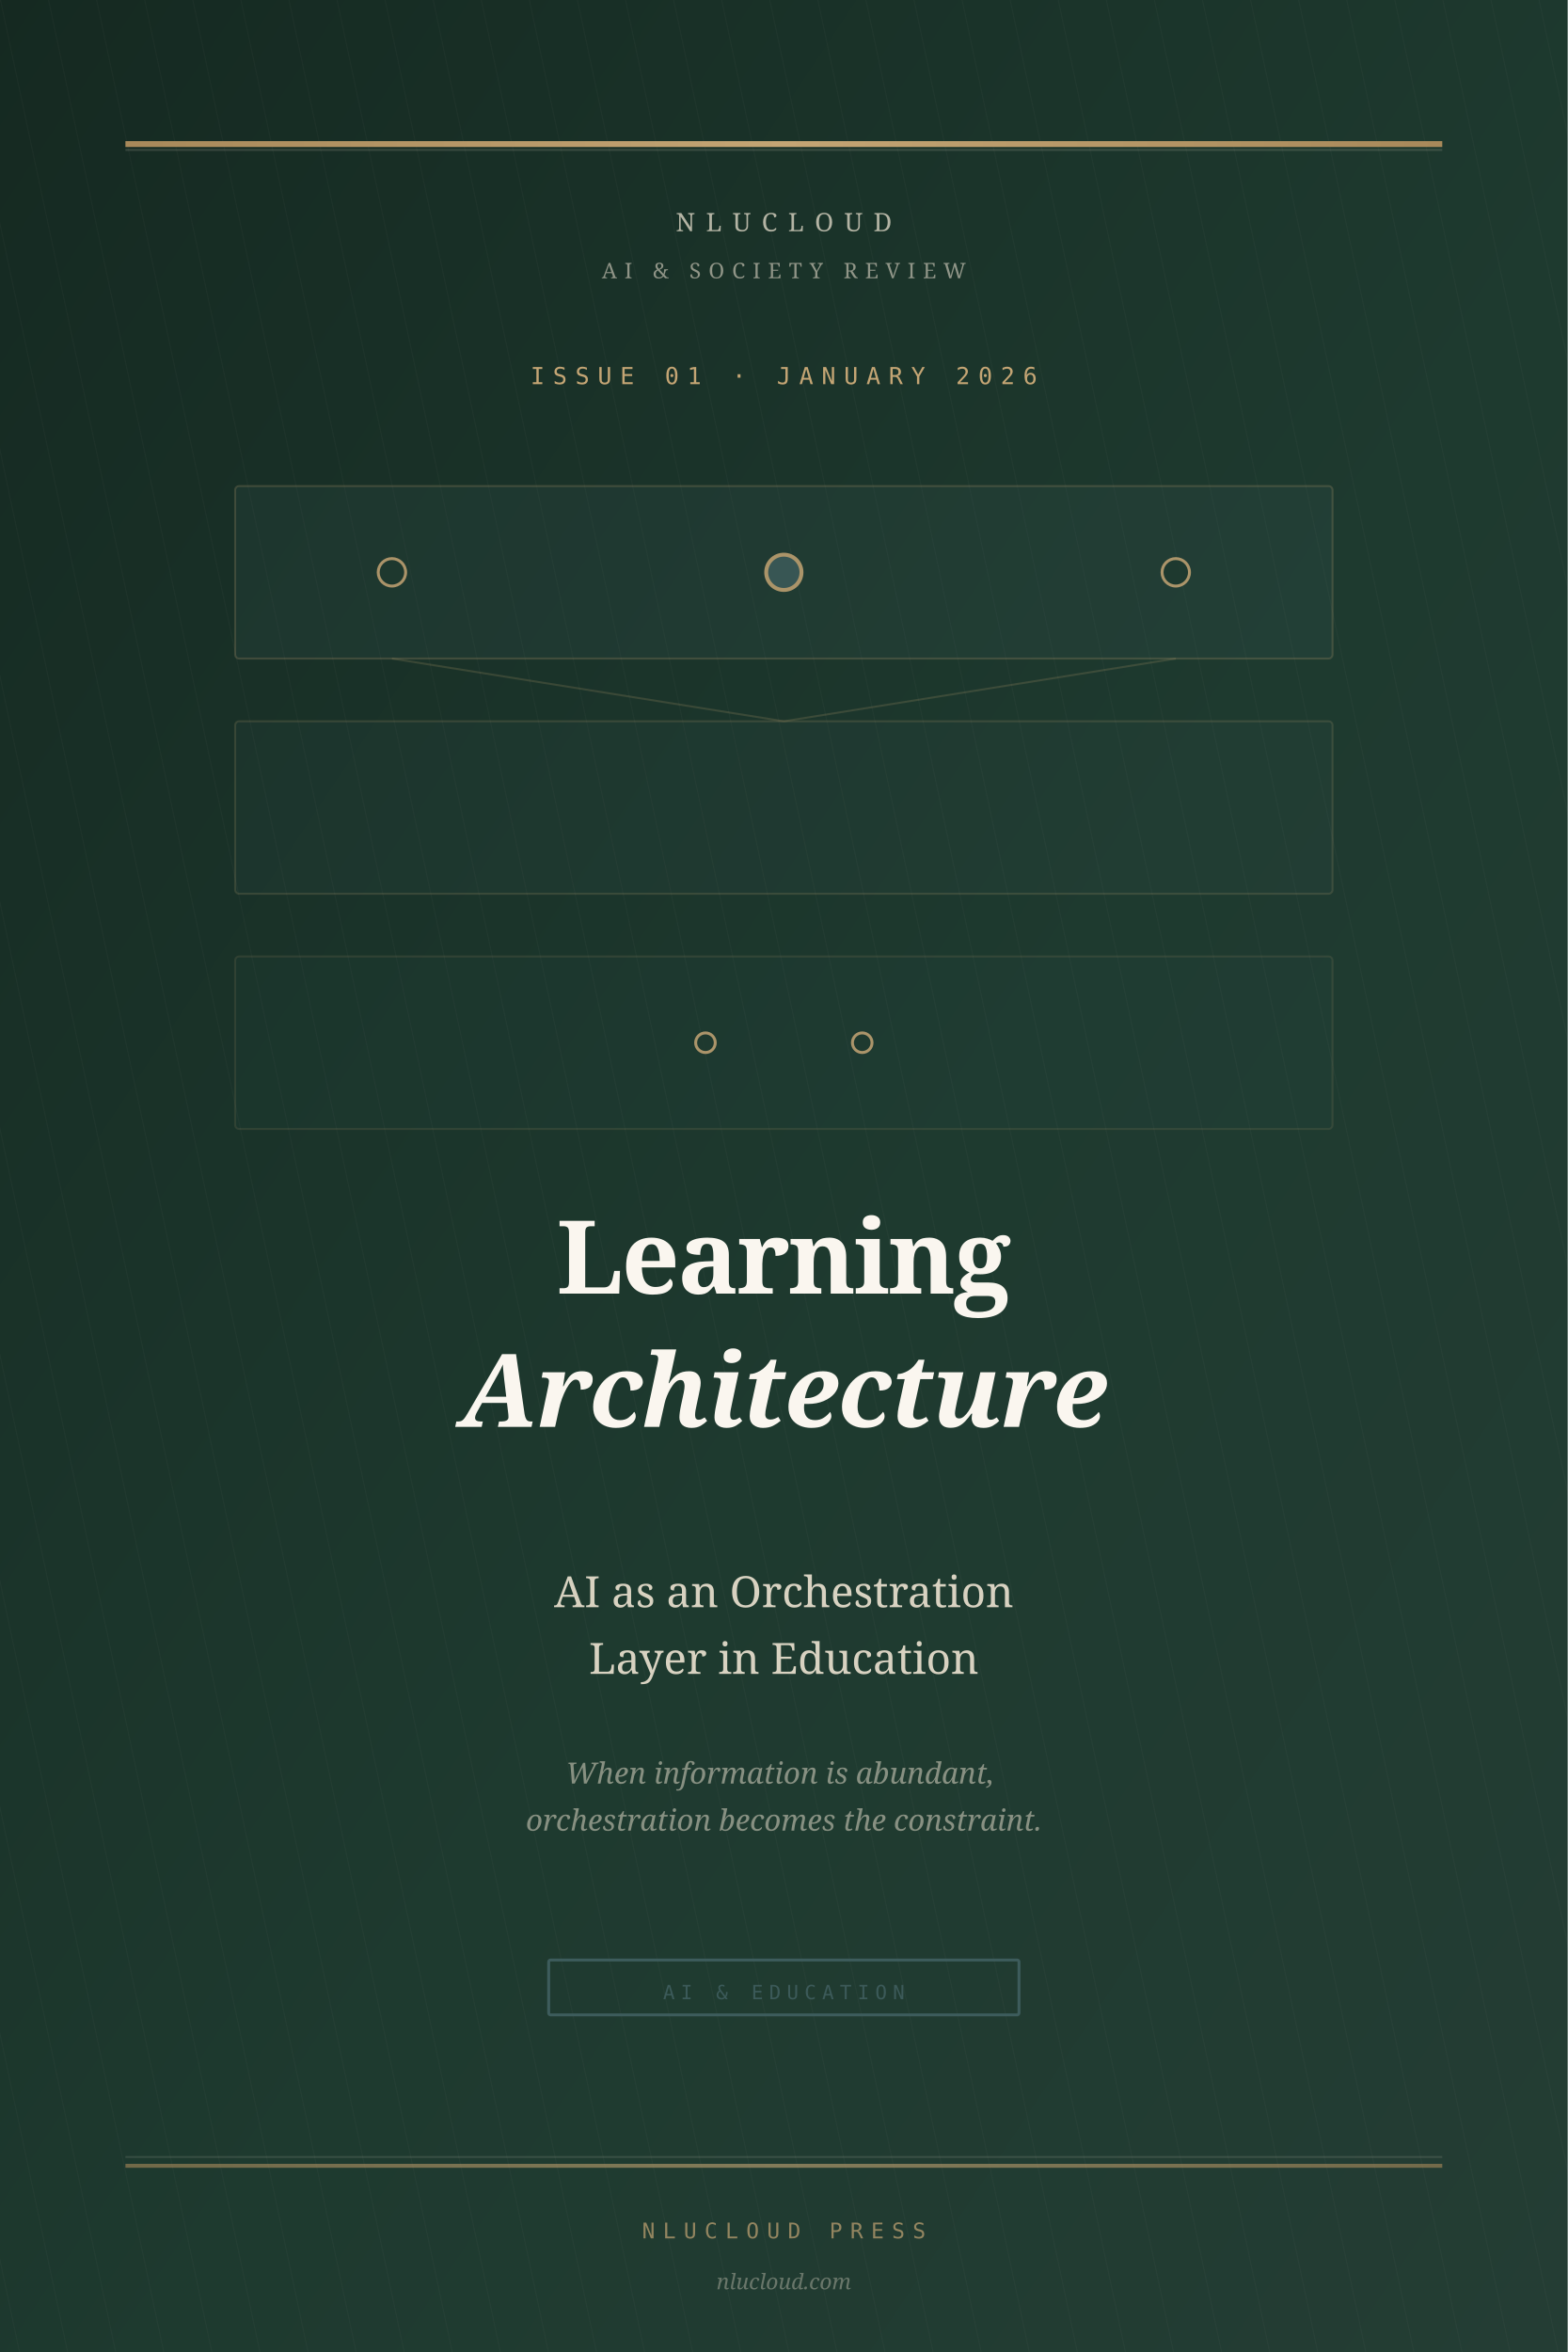
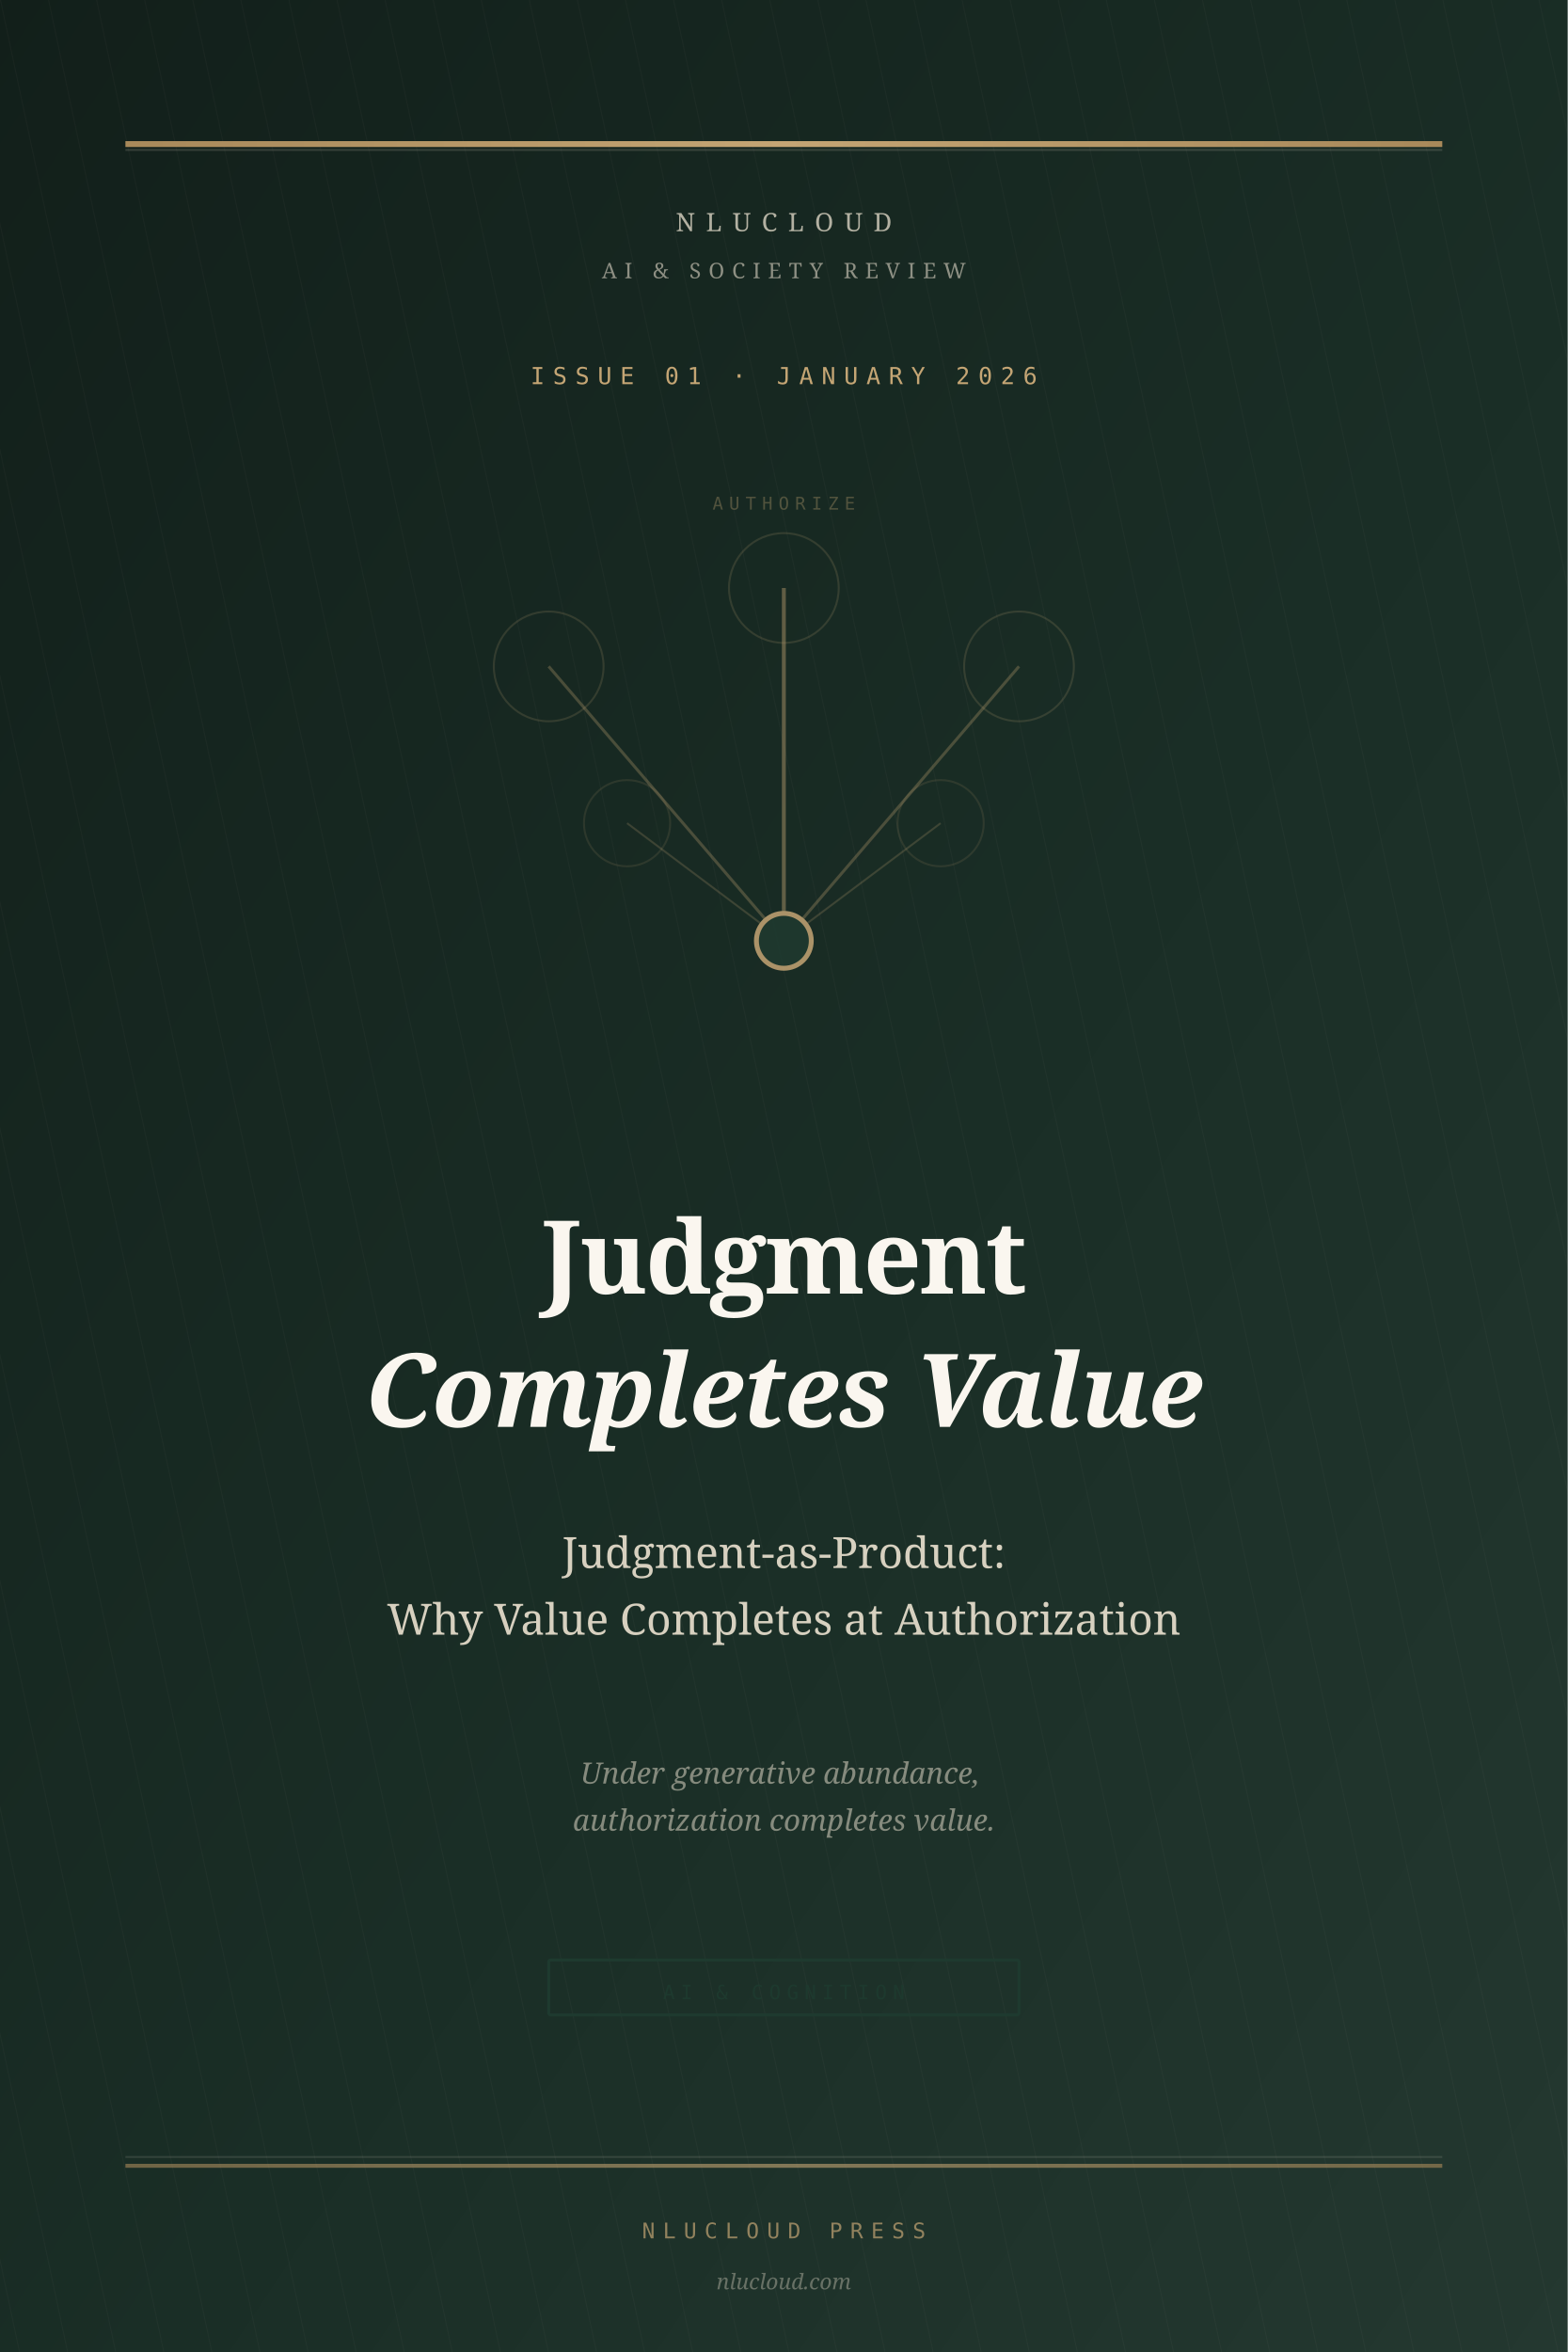
<svg xmlns="http://www.w3.org/2000/svg" viewBox="0 0 800 1200" role="img" aria-labelledby="coverTitle01">
  <defs>
    <linearGradient id="bg01" x1="0%" y1="0%" x2="100%" y2="100%">
-       <stop offset="0%" stop-color="#152921" />
-       <stop offset="55%" stop-color="#1E3A2F" />
-       <stop offset="100%" stop-color="#243D34" />
+       <stop offset="0%" stop-color="#121F1A" />
+       <stop offset="55%" stop-color="#1A2E26" />
+       <stop offset="100%" stop-color="#243830" />
    </linearGradient>
    <linearGradient id="gold01" x1="0%" y1="0%" x2="100%" y2="0%">
      <stop offset="0%" stop-color="#A8895A" />
      <stop offset="50%" stop-color="#C4A574" />
      <stop offset="100%" stop-color="#A8895A" />
    </linearGradient>
    <pattern id="weave01" width="24" height="24" patternUnits="userSpaceOnUse" patternTransform="rotate(-12)">
      <line x1="0" y1="0" x2="0" y2="24" stroke="#F0E6D4" stroke-opacity="0.03" stroke-width="1" />
    </pattern>
  </defs>
  <rect width="800" height="1200" fill="url(#bg01)" />
  <rect width="800" height="1200" fill="url(#weave01)" />
  <rect x="64" y="72" width="672" height="3" fill="url(#gold01)" />
  <rect x="64" y="76" width="672" height="1" fill="#F0E6D4" fill-opacity="0.15" />
  <text x="400" y="118" text-anchor="middle" fill="#F0E6D4" fill-opacity="0.72" font-family="Georgia, serif" font-size="13" letter-spacing="5.5">NLUCLOUD</text>
  <text x="400" y="142" text-anchor="middle" fill="#F0E6D4" fill-opacity="0.55" font-family="Georgia, serif" font-size="11" letter-spacing="3.8">AI &amp; SOCIETY REVIEW</text>
  <text x="400" y="196" text-anchor="middle" fill="#C4A574" font-family="monospace" font-size="12" letter-spacing="4.2">ISSUE 01 · JANUARY 2026</text>
  <g opacity="0.85">
-     <rect x="120" y="248" width="560" height="88" rx="2" fill="#3D5C5C" fill-opacity="0.18" stroke="#C4A574" stroke-opacity="0.25" stroke-width="1" />
-     <rect x="120" y="368" width="560" height="88" rx="2" fill="#3D5C5C" fill-opacity="0.12" stroke="#C4A574" stroke-opacity="0.2" stroke-width="1" />
-     <rect x="120" y="488" width="560" height="88" rx="2" fill="#3D5C5C" fill-opacity="0.08" stroke="#C4A574" stroke-opacity="0.15" stroke-width="1" />
-     <path d="M 200 336 L 400 368 L 600 336" fill="none" stroke="#C4A574" stroke-opacity="0.22" stroke-width="1" />
-     <circle cx="200" cy="292" r="7" fill="#1E3A2F" stroke="#C4A574" stroke-width="1.5" />
-     <circle cx="400" cy="292" r="9" fill="#3D5C5C" stroke="#C4A574" stroke-width="2" />
-     <circle cx="600" cy="292" r="7" fill="#1E3A2F" stroke="#C4A574" stroke-width="1.5" />
-     <circle cx="360" cy="532" r="5" fill="#1E3A2F" stroke="#C4A574" stroke-width="1.5" />
-     <circle cx="440" cy="532" r="5" fill="#1E3A2F" stroke="#C4A574" stroke-width="1.5" />
+     <circle cx="280" cy="340" r="28" fill="none" stroke="#C4A574" stroke-opacity="0.2" stroke-width="1" />
+     <circle cx="400" cy="300" r="28" fill="none" stroke="#C4A574" stroke-opacity="0.2" stroke-width="1" />
+     <circle cx="520" cy="340" r="28" fill="none" stroke="#C4A574" stroke-opacity="0.2" stroke-width="1" />
+     <circle cx="320" cy="420" r="22" fill="none" stroke="#C4A574" stroke-opacity="0.15" stroke-width="1" />
+     <circle cx="480" cy="420" r="22" fill="none" stroke="#C4A574" stroke-opacity="0.15" stroke-width="1" />
+     <path d="M 280 340 L 400 480" stroke="#C4A574" stroke-opacity="0.35" stroke-width="1.5" />
+     <path d="M 400 300 L 400 480" stroke="#C4A574" stroke-opacity="0.5" stroke-width="2" />
+     <path d="M 520 340 L 400 480" stroke="#C4A574" stroke-opacity="0.35" stroke-width="1.5" />
+     <path d="M 320 420 L 400 480" stroke="#C4A574" stroke-opacity="0.25" stroke-width="1" />
+     <path d="M 480 420 L 400 480" stroke="#C4A574" stroke-opacity="0.25" stroke-width="1" />
+     <circle cx="400" cy="480" r="14" fill="#1E3A2F" stroke="#C4A574" stroke-width="2.5" />
+     <text x="400" y="260" text-anchor="middle" fill="#C4A574" fill-opacity="0.4" font-family="monospace" font-size="9" letter-spacing="3">AUTHORIZE</text>
  </g>
-   <text x="400" y="660" text-anchor="middle" fill="#FAF6EF" font-family="Georgia, serif" font-size="52" font-weight="600" letter-spacing="-1">Learning</text>
-   <text x="400" y="728" text-anchor="middle" fill="#FAF6EF" font-family="Georgia, serif" font-size="52" font-weight="600" letter-spacing="-0.5" font-style="italic">Architecture</text>
+   <text x="400" y="660" text-anchor="middle" fill="#FAF6EF" font-family="Georgia, serif" font-size="52" font-weight="600" letter-spacing="-1">Judgment</text>
+   <text x="400" y="728" text-anchor="middle" fill="#FAF6EF" font-family="Georgia, serif" font-size="52" font-weight="600" letter-spacing="-0.5" font-style="italic">Completes Value</text>
  <line x1="320" y1="762" x2="480" y2="762" stroke="url(#gold01)" stroke-width="2" />
-   <text x="400" y="820" text-anchor="middle" fill="#F0E6D4" fill-opacity="0.88" font-family="Georgia, serif" font-size="22">AI as an Orchestration</text>
-   <text x="400" y="854" text-anchor="middle" fill="#F0E6D4" fill-opacity="0.88" font-family="Georgia, serif" font-size="22">Layer in Education</text>
+   <text x="400" y="800" text-anchor="middle" fill="#F0E6D4" fill-opacity="0.88" font-family="Georgia, serif" font-size="22">Judgment-as-Product:</text>
+   <text x="400" y="834" text-anchor="middle" fill="#F0E6D4" fill-opacity="0.88" font-family="Georgia, serif" font-size="22">Why Value Completes at Authorization</text>
  <text x="400" y="910" text-anchor="middle" fill="#F0E6D4" fill-opacity="0.5" font-family="Georgia, serif" font-size="15" font-style="italic">
-     <tspan x="400" dy="0">When information is abundant,</tspan>
-     <tspan x="400" dy="24">orchestration becomes the constraint.</tspan>
+     <tspan x="400" dy="0">Under generative abundance,</tspan>
+     <tspan x="400" dy="24">authorization completes value.</tspan>
  </text>
-   <rect x="280" y="1000" width="240" height="28" rx="1" fill="none" stroke="#3D5C5C" stroke-width="1.5" />
-   <text x="400" y="1020" text-anchor="middle" fill="#3D5C5C" fill-opacity="0.95" font-family="monospace" font-size="10" letter-spacing="3">AI &amp; EDUCATION</text>
+   <rect x="280" y="1000" width="240" height="28" rx="1" fill="none" stroke="#1E3A2F" stroke-width="1.5" />
+   <text x="400" y="1020" text-anchor="middle" fill="#1E3A2F" fill-opacity="0.95" font-family="monospace" font-size="10" letter-spacing="3">AI &amp; COGNITION</text>
  <rect x="64" y="1100" width="672" height="1" fill="#F0E6D4" fill-opacity="0.12" />
  <rect x="64" y="1104" width="672" height="2" fill="url(#gold01)" fill-opacity="0.6" />
  <text x="400" y="1142" text-anchor="middle" fill="#C4A574" fill-opacity="0.7" font-family="monospace" font-size="11" letter-spacing="4">NLUCLOUD PRESS</text>
  <text x="400" y="1168" text-anchor="middle" fill="#F0E6D4" fill-opacity="0.35" font-family="Georgia, serif" font-size="11" font-style="italic">nlucloud.com</text>
</svg>
